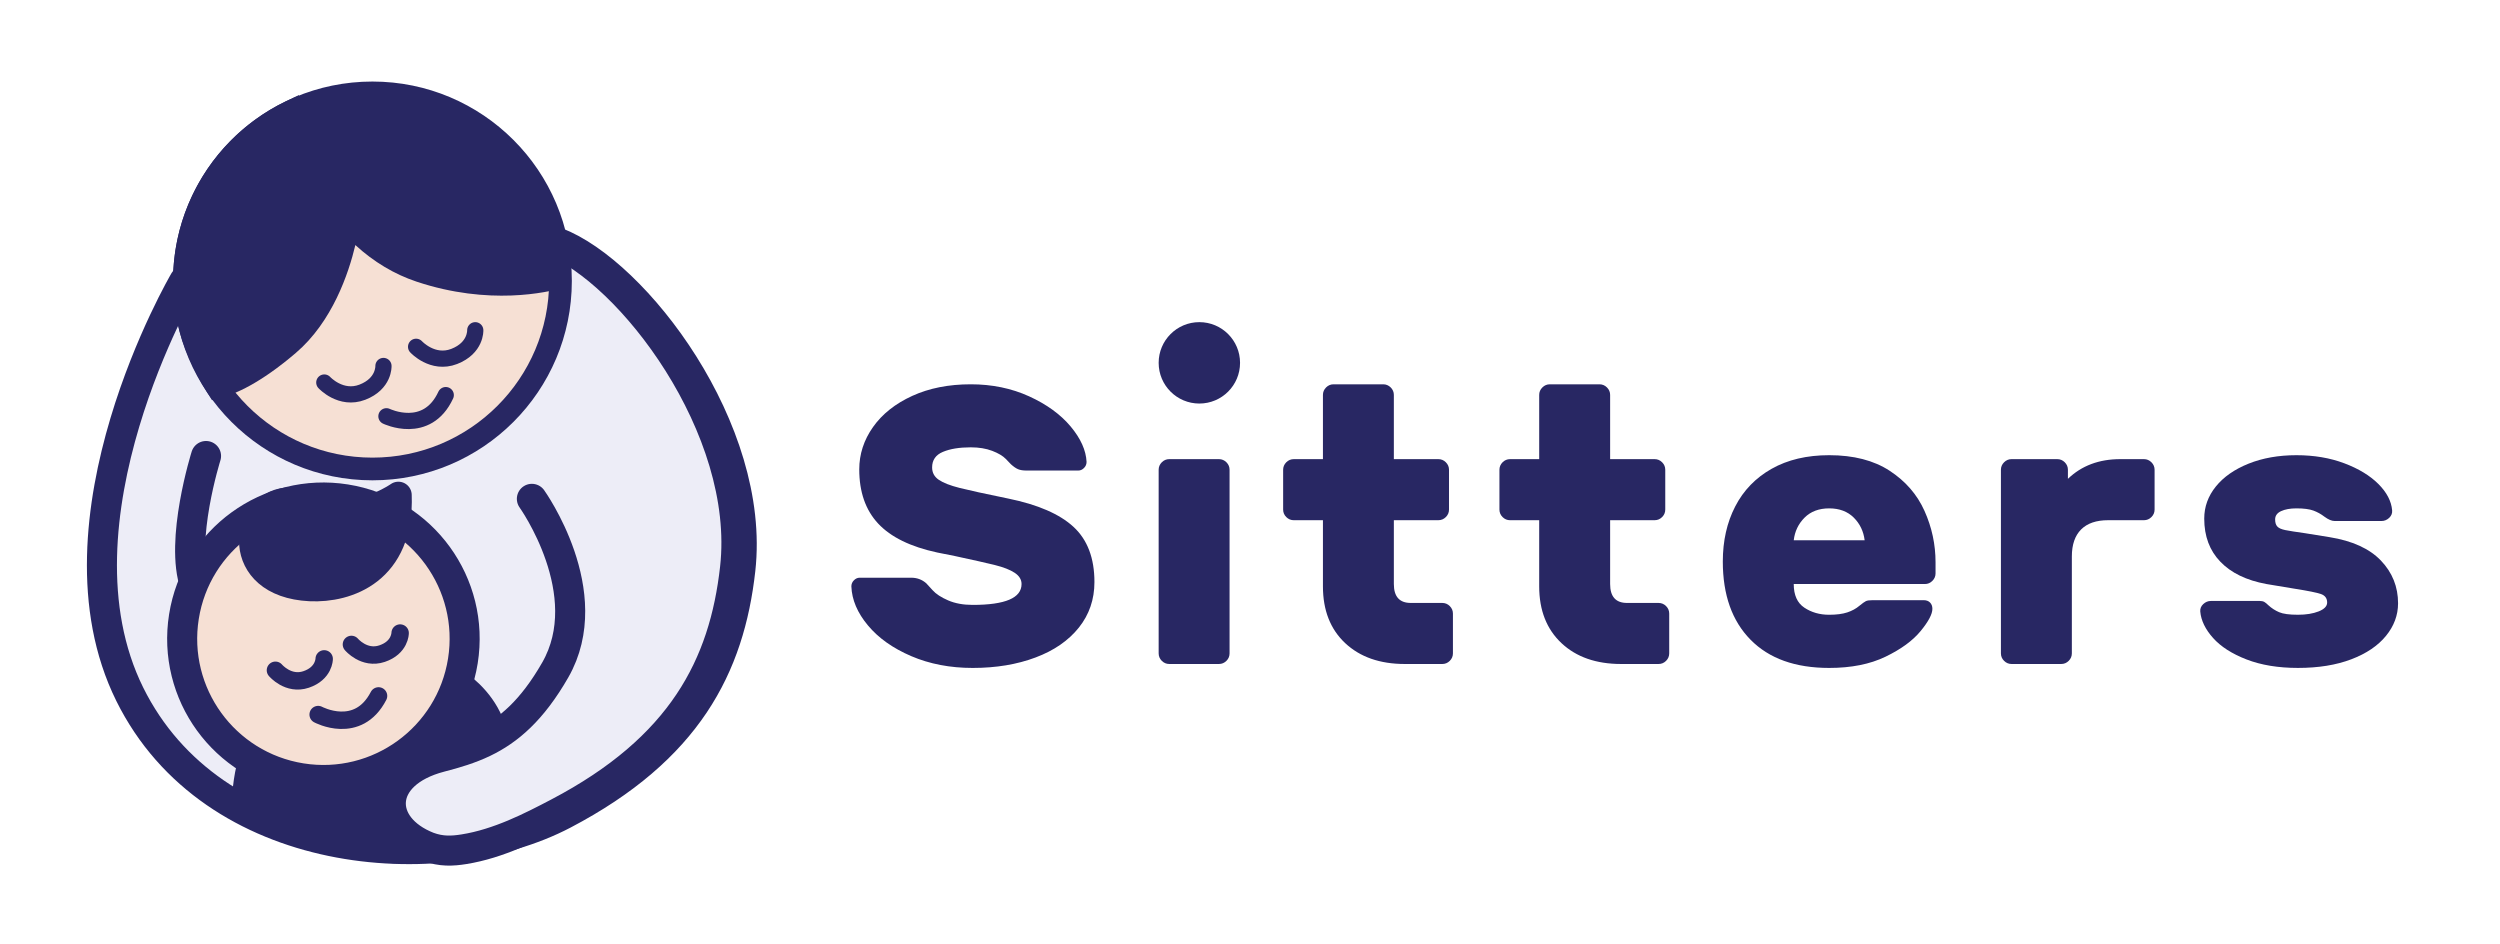
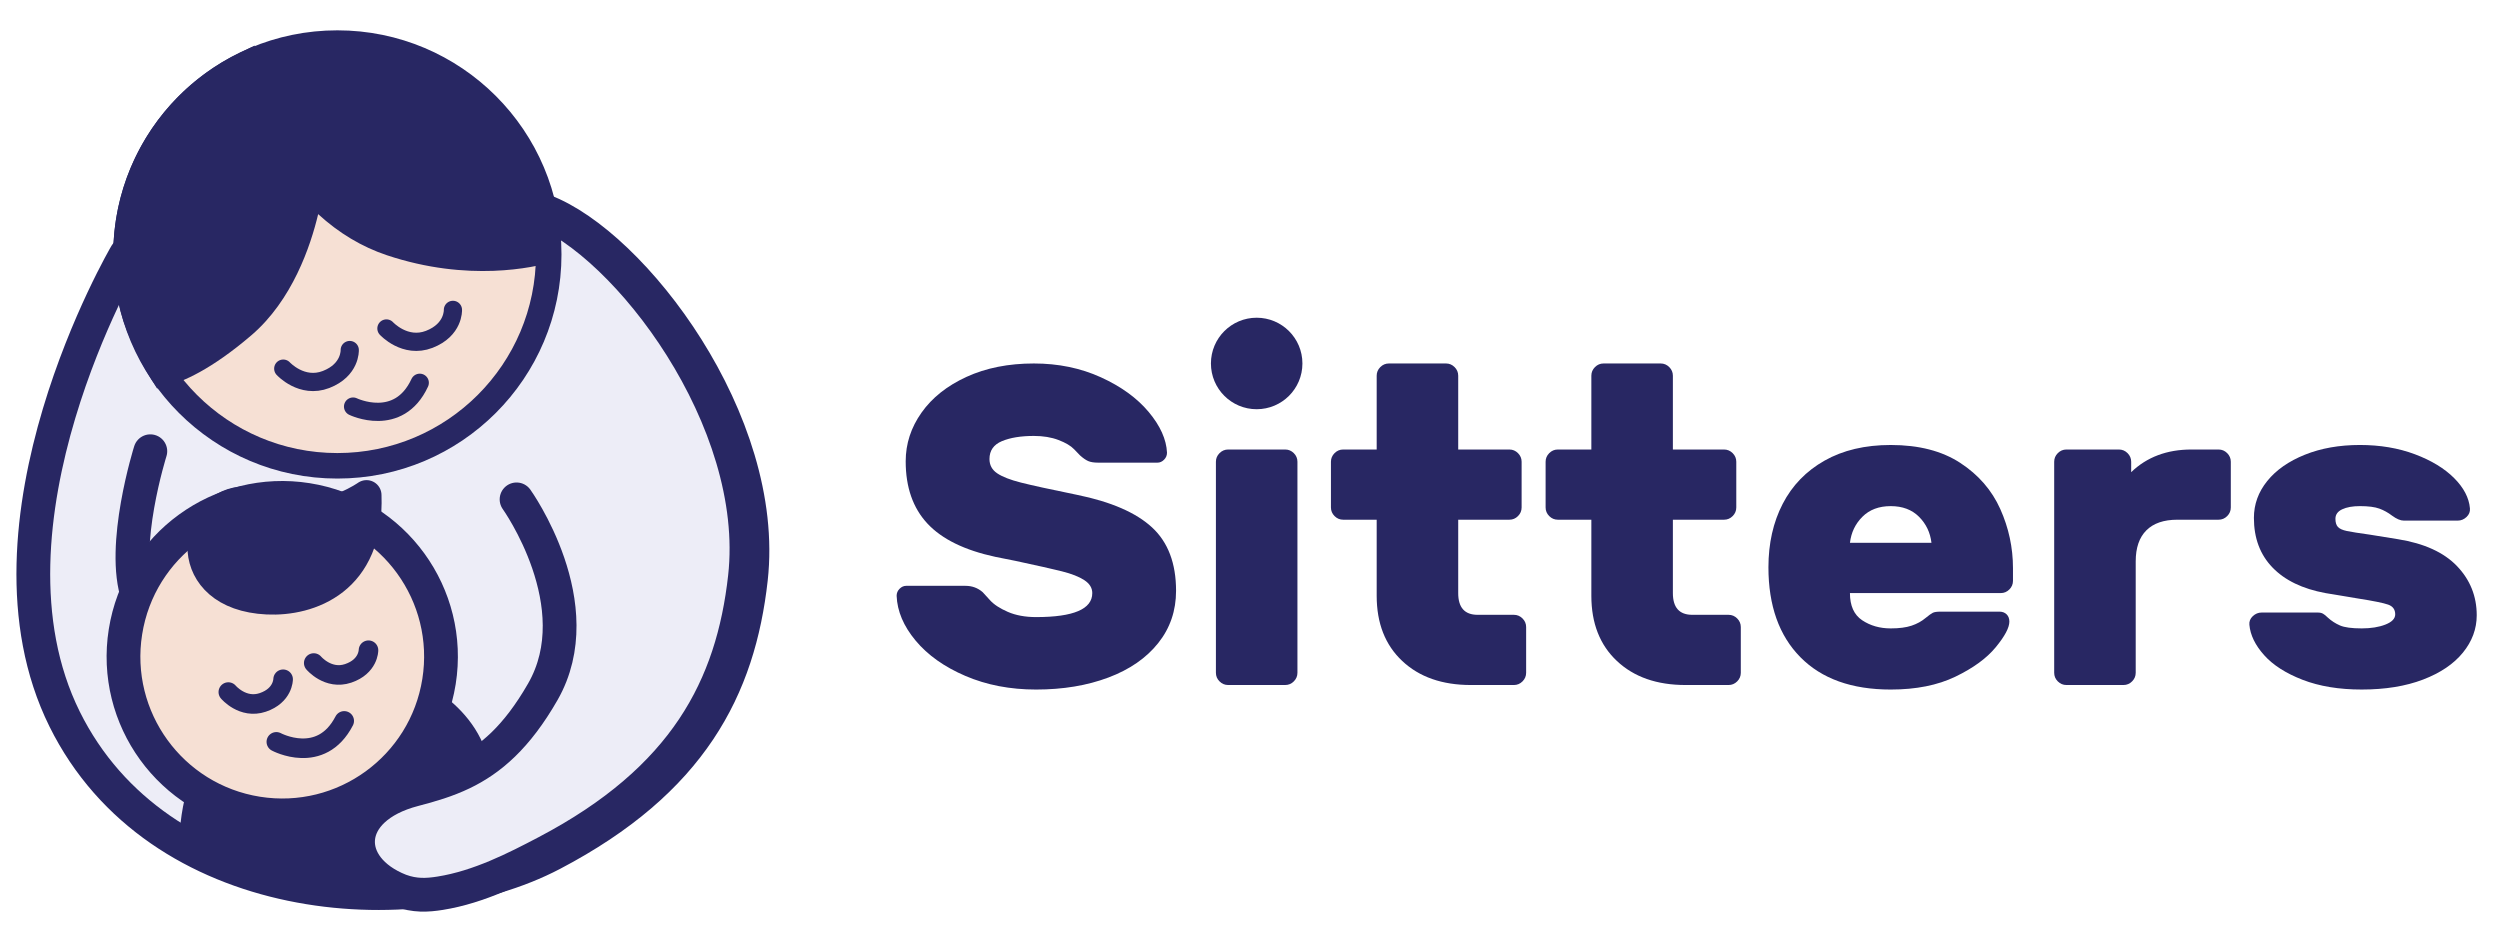
- <svg xmlns="http://www.w3.org/2000/svg" version="1.1" id="Layer_1" x="0px" y="0px" width="489.312px" height="184.655px" viewBox="0 0 489.312 184.655" enable-background="new 0 0 489.312 184.655" xml:space="preserve">
+ <svg xmlns="http://www.w3.org/2000/svg" version="1.1" id="Layer_1" x="0px" y="0px" width="435.333px" height="164px" viewBox="0 0 435.333 164" enable-background="new 0 0 435.333 164" xml:space="preserve">
  <g>
    <g>
-       <path fill="#EDEDF7" stroke="#282763" stroke-width="5.88" stroke-linecap="round" stroke-miterlimit="10" d="M36.085,54.986    c0,0-27.514,46.914-10.683,80.904c16.176,32.681,60.714,36.172,84.912,23.48s32.468-28.828,34.596-47.91    c3.051-27.368-20.627-58.229-36-64.046" />
-       <path fill="#F6E0D4" stroke="#282763" stroke-width="5.88" stroke-linecap="round" stroke-miterlimit="10" d="M40.328,89.252    c0,0-5.226,16.583-2.145,25.319" />
-       <path fill="#282763" stroke="#282763" stroke-width="5.215" stroke-linecap="round" stroke-linejoin="round" stroke-miterlimit="10" d="    M47.959,158.593c0-32.537,35.798-28.083,35.798-28.083s11.526,3.944,13.178,14.445l3.667,18.324c0,0-17.126,4.864-29.219,2.416    C59.291,163.243,47.959,158.593,47.959,158.593z" />
-       <path fill="#F6E0D4" stroke="#282763" stroke-width="5.88" stroke-linecap="round" stroke-miterlimit="10" d="M90.598,129.354    c-2.396,15.078-16.56,25.356-31.634,22.964c-15.078-2.396-25.36-16.56-22.964-31.634c2.396-15.081,16.56-25.36,31.638-22.964    C82.715,100.113,92.994,114.277,90.598,129.354z" />
-       <path fill="none" stroke="#282763" stroke-width="3.409" stroke-linecap="round" stroke-miterlimit="10" d="M62.27,139.858    c0,0,7.77,4.184,11.821-3.65" />
-       <path fill="none" stroke="#282763" stroke-width="3.409" stroke-linecap="round" stroke-miterlimit="10" d="M53.91,131.188    c0,0,2.502,2.984,6.003,1.8c3.551-1.204,3.538-4.03,3.538-4.03" />
-       <path fill="none" stroke="#282763" stroke-width="3.409" stroke-linecap="round" stroke-miterlimit="10" d="M68.782,126.132    c0,0,2.495,2.981,5.997,1.8c3.554-1.201,3.538-4.03,3.538-4.03" />
-       <path fill="#282763" stroke="#282763" stroke-width="5.215" stroke-linecap="round" stroke-linejoin="round" stroke-miterlimit="10" d="    M56.114,98.021c-8.697,0.814-10.669,16.315,4.574,17.05c7.313,0.352,17.844-3.27,17.288-18.182c0,0-5.818,4.124-11.431,2.985    C61.624,98.876,62.259,97.449,56.114,98.021z" />
      <g>
-         <path fill="#F6E0D4" stroke="#282763" stroke-width="5.88" stroke-linecap="round" stroke-miterlimit="10" d="M83.813,165.751     c-10.173-3.997-10.081-14.31,2.389-17.566c2.932-0.761,5.745-1.585,8.485-2.902" />
-         <path fill="#F6E0D4" stroke="#282763" stroke-width="5.88" stroke-linecap="round" stroke-miterlimit="10" d="M90.796,164.977     c-2.284,0.364-4.613,0.622-6.983,0.774" />
-         <path fill="#EDEDF7" stroke="#282763" stroke-width="5.88" stroke-linecap="round" stroke-miterlimit="10" d="M104.1,97.635     c0,0,13.211,18.452,4.566,33.514c-4.537,7.909-9.134,11.802-13.979,14.134c-2.74,1.317-5.553,2.142-8.485,2.902     c-12.47,3.257-12.562,13.569-2.389,17.566c2.558,0.943,4.699,0.831,6.983,0.467c6.801-1.082,13.135-4.335,18.476-7.139     c24.201-12.691,32.468-28.827,34.596-47.909c3.051-27.368-20.627-58.226-35.996-64.046" />
+         <path fill="#EDEDF7" stroke="#282763" stroke-width="5.88" stroke-linecap="round" stroke-miterlimit="10" d="M21.935,44.31     c0,0-27.514,46.914-10.683,80.904c16.176,32.681,60.714,36.172,84.912,23.48s32.468-28.828,34.596-47.91     c3.051-27.368-20.627-58.229-36-64.046" />
+         <path fill="#F6E0D4" stroke="#282763" stroke-width="5.88" stroke-linecap="round" stroke-miterlimit="10" d="M26.178,78.575     c0,0-5.226,16.583-2.145,25.319" />
+         <path fill="#282763" stroke="#282763" stroke-width="5.215" stroke-linecap="round" stroke-linejoin="round" stroke-miterlimit="10" d="     M33.809,147.916c0-32.537,35.798-28.083,35.798-28.083s11.526,3.944,13.178,14.445l3.667,18.324c0,0-17.126,4.864-29.219,2.416     C45.141,152.566,33.809,147.916,33.809,147.916z" />
+         <path fill="#F6E0D4" stroke="#282763" stroke-width="5.88" stroke-linecap="round" stroke-miterlimit="10" d="M76.447,118.678     c-2.396,15.078-16.56,25.356-31.634,22.964c-15.078-2.396-25.36-16.56-22.964-31.634c2.396-15.081,16.56-25.36,31.638-22.964     C68.564,89.437,78.843,103.601,76.447,118.678z" />
+         <path fill="none" stroke="#282763" stroke-width="3.409" stroke-linecap="round" stroke-miterlimit="10" d="M48.119,129.182     c0,0,7.77,4.184,11.821-3.65" />
+         <path fill="none" stroke="#282763" stroke-width="3.409" stroke-linecap="round" stroke-miterlimit="10" d="M39.759,120.512     c0,0,2.502,2.984,6.003,1.8c3.551-1.204,3.538-4.03,3.538-4.03" />
+         <path fill="none" stroke="#282763" stroke-width="3.409" stroke-linecap="round" stroke-miterlimit="10" d="M54.632,115.455     c0,0,2.495,2.981,5.997,1.8c3.554-1.201,3.538-4.03,3.538-4.03" />
+         <path fill="#282763" stroke="#282763" stroke-width="5.215" stroke-linecap="round" stroke-linejoin="round" stroke-miterlimit="10" d="     M41.963,87.345c-8.697,0.814-10.669,16.315,4.574,17.05c7.313,0.352,17.844-3.27,17.288-18.182c0,0-5.818,4.124-11.431,2.985     C47.474,88.199,48.109,86.772,41.963,87.345z" />
+         <g>
+           <path fill="#F6E0D4" stroke="#282763" stroke-width="5.88" stroke-linecap="round" stroke-miterlimit="10" d="M69.663,155.074      c-10.173-3.997-10.081-14.31,2.389-17.566c2.932-0.761,5.745-1.585,8.485-2.902" />
+           <path fill="#F6E0D4" stroke="#282763" stroke-width="5.88" stroke-linecap="round" stroke-miterlimit="10" d="M76.646,154.3      c-2.284,0.364-4.613,0.622-6.983,0.774" />
+           <path fill="#EDEDF7" stroke="#282763" stroke-width="5.88" stroke-linecap="round" stroke-miterlimit="10" d="M89.95,86.958      c0,0,13.211,18.452,4.566,33.514c-4.537,7.909-9.134,11.802-13.979,14.134c-2.74,1.317-5.553,2.142-8.485,2.902      c-12.47,3.257-12.562,13.569-2.389,17.566c2.558,0.943,4.699,0.831,6.983,0.467c6.801-1.082,13.135-4.335,18.476-7.139      c24.201-12.691,32.468-28.827,34.596-47.909c3.051-27.368-20.627-58.226-35.996-64.046" />
+         </g>
+         <circle fill="#F6E0D4" stroke="#282763" stroke-width="4.442" stroke-linecap="round" stroke-miterlimit="10" cx="58.747" cy="44.308" r="36.805" />
+         <path fill="#282763" d="M95.542,43.499c-0.007-0.274-0.017-0.546-0.03-0.821C95.394,40.054,95,37.4,94.292,34.759     C89.016,15.128,68.829,3.492,49.198,8.764c-1.489,0.4-2.922,0.896-4.312,1.463l-0.543-2.287l-2.485,1.191     c-16.924,8.105-25.674,27.157-20.799,45.303c1.102,4.109,3.611,8.941,5.424,11.83l0.86,1.371l1.572-0.4     c2.929-0.748,7.886-2.89,14.846-8.844c7.145-6.105,10.326-15.566,11.643-21.104c3.61,3.307,7.622,5.705,11.967,7.158     C81.58,49.188,93,46.554,96.165,45.63L95.542,43.499z" />
+         <path fill="none" stroke="#282763" stroke-width="3.173" stroke-linecap="round" stroke-miterlimit="10" d="M61.482,70.798     c0,0,7.916,3.833,11.612-4.144" />
+         <path fill="none" stroke="#282763" stroke-width="3.173" stroke-linecap="round" stroke-miterlimit="10" d="M49.324,64.192     c0,0,3.223,3.528,7.456,1.89c4.292-1.661,4.123-5.129,4.123-5.129" />
+         <path fill="none" stroke="#282763" stroke-width="3.173" stroke-linecap="round" stroke-miterlimit="10" d="M67.29,57.199     c0,0,3.227,3.528,7.456,1.891c4.295-1.665,4.124-5.13,4.124-5.13" />
      </g>
-       <circle fill="#F6E0D4" stroke="#282763" stroke-width="4.442" stroke-linecap="round" stroke-miterlimit="10" cx="72.897" cy="54.985" r="36.805" />
-       <path fill="#282763" d="M109.693,54.176c-0.007-0.274-0.017-0.546-0.03-0.821c-0.119-2.624-0.513-5.277-1.221-7.919    c-5.275-19.631-25.462-31.267-45.094-25.995c-1.489,0.4-2.922,0.896-4.312,1.463l-0.543-2.287l-2.485,1.191    C39.084,27.913,30.334,46.965,35.208,65.11c1.102,4.109,3.611,8.941,5.424,11.83l0.86,1.371l1.572-0.4    c2.929-0.748,7.886-2.89,14.846-8.844c7.145-6.105,10.326-15.566,11.643-21.104c3.61,3.307,7.622,5.705,11.967,7.158    c14.21,4.742,25.631,2.108,28.795,1.185L109.693,54.176z" />
-       <path fill="none" stroke="#282763" stroke-width="3.173" stroke-linecap="round" stroke-miterlimit="10" d="M75.633,81.475    c0,0,7.916,3.833,11.612-4.144" />
-       <path fill="none" stroke="#282763" stroke-width="3.173" stroke-linecap="round" stroke-miterlimit="10" d="M63.474,74.869    c0,0,3.223,3.528,7.456,1.89c4.292-1.661,4.123-5.129,4.123-5.129" />
-       <path fill="none" stroke="#282763" stroke-width="3.173" stroke-linecap="round" stroke-miterlimit="10" d="M81.44,67.876    c0,0,3.227,3.528,7.456,1.891c4.295-1.665,4.124-5.13,4.124-5.13" />
    </g>
    <g>
-       <g>
-         <path fill="#282763" d="M212.164,91.599c-0.334,0.337-0.705,0.499-1.119,0.499h-10.1c-0.721,0-1.284-0.089-1.694-0.268     c-0.417-0.179-0.877-0.5-1.39-0.964c-0.103-0.102-0.437-0.446-0.999-1.042c-0.569-0.586-1.457-1.118-2.661-1.582     c-1.211-0.46-2.611-0.688-4.203-0.688c-2.211,0-4.024,0.291-5.441,0.887c-1.41,0.586-2.118,1.605-2.118,3.042     c0,1.032,0.437,1.84,1.311,2.429c0.874,0.593,2.224,1.119,4.05,1.582c1.82,0.46,4.998,1.158,9.521,2.082     c5.808,1.185,10.074,3.034,12.797,5.55c2.727,2.521,4.09,6.118,4.09,10.798c0,3.393-1.016,6.361-3.045,8.906     c-2.032,2.545-4.858,4.5-8.485,5.857c-3.624,1.363-7.724,2.045-12.297,2.045c-4.421,0-8.432-0.771-12.026-2.31     c-3.601-1.546-6.43-3.548-8.485-6.021c-2.058-2.462-3.137-5.01-3.236-7.631c0-0.46,0.166-0.857,0.5-1.195     c0.334-0.334,0.705-0.502,1.119-0.502h10.104c1.125,0,2.105,0.363,2.926,1.082c0.155,0.155,0.566,0.602,1.237,1.35     c0.668,0.748,1.681,1.413,3.045,2.002c1.36,0.593,2.968,0.887,4.818,0.887c6.374,0,9.561-1.359,9.561-4.083     c0-0.874-0.45-1.605-1.347-2.201c-0.903-0.592-2.178-1.092-3.819-1.502c-1.645-0.411-4.27-1.003-7.863-1.774l-3.472-0.694     c-5.245-1.129-9.097-3.021-11.566-5.666c-2.469-2.647-3.7-6.182-3.7-10.603c0-2.982,0.9-5.746,2.697-8.291     s4.358-4.573,7.671-6.092c3.319-1.516,7.131-2.271,11.454-2.271c4.163,0,7.965,0.781,11.411,2.35     c3.442,1.568,6.155,3.534,8.134,5.897c1.979,2.366,3.018,4.676,3.124,6.939C212.667,90.866,212.501,91.264,212.164,91.599z" />
-         <path fill="#282763" d="M240.042,129.345c-0.417,0.41-0.9,0.615-1.47,0.615h-9.716c-0.562,0-1.052-0.205-1.462-0.615     c-0.411-0.41-0.616-0.9-0.616-1.466V91.945c0-0.565,0.205-1.049,0.616-1.466c0.41-0.41,0.9-0.615,1.462-0.615h9.716     c0.569,0,1.053,0.205,1.47,0.615c0.41,0.417,0.615,0.9,0.615,1.466v35.934C240.658,128.444,240.453,128.935,240.042,129.345z" />
-         <path fill="#282763" d="M276.127,118.011h6.169c0.562,0,1.052,0.205,1.463,0.615c0.41,0.414,0.615,0.903,0.615,1.466v7.787     c0,0.565-0.205,1.056-0.615,1.466c-0.411,0.41-0.9,0.615-1.463,0.615h-7.327c-4.884,0-8.776-1.363-11.682-4.083     c-2.906-2.728-4.355-6.427-4.355-11.106v-12.953h-5.705c-0.569,0-1.056-0.205-1.47-0.615c-0.41-0.41-0.615-0.9-0.615-1.467v-7.79     c0-0.565,0.205-1.049,0.615-1.466c0.414-0.41,0.9-0.615,1.47-0.615h5.705V77.295c0-0.562,0.205-1.052,0.616-1.463     c0.41-0.41,0.9-0.615,1.462-0.615h9.717c0.565,0,1.052,0.205,1.469,0.615c0.41,0.411,0.615,0.9,0.615,1.463v12.569h8.71     c0.566,0,1.056,0.205,1.466,0.615c0.414,0.417,0.619,0.9,0.619,1.466v7.79c0,0.566-0.205,1.057-0.619,1.467     c-0.41,0.41-0.9,0.615-1.466,0.615h-8.71v12.493C272.812,116.776,273.914,118.011,276.127,118.011z" />
-         <path fill="#282763" d="M318.458,118.011h6.168c0.566,0,1.056,0.205,1.466,0.615c0.41,0.414,0.615,0.903,0.615,1.466v7.787     c0,0.565-0.205,1.056-0.615,1.466c-0.411,0.41-0.9,0.615-1.466,0.615h-7.324c-4.888,0-8.783-1.363-11.682-4.083     c-2.905-2.728-4.361-6.427-4.361-11.106v-12.953h-5.702c-0.566,0-1.056-0.205-1.466-0.615c-0.41-0.41-0.615-0.9-0.615-1.467     v-7.79c0-0.565,0.205-1.049,0.615-1.466c0.411-0.41,0.9-0.615,1.466-0.615h5.702V77.295c0-0.562,0.205-1.052,0.622-1.463     c0.41-0.41,0.896-0.615,1.463-0.615h9.716c0.563,0,1.053,0.205,1.463,0.615c0.414,0.411,0.619,0.9,0.619,1.463v12.569h8.713     c0.562,0,1.052,0.205,1.463,0.615c0.41,0.417,0.615,0.9,0.615,1.466v7.79c0,0.566-0.205,1.057-0.615,1.467     c-0.411,0.41-0.9,0.615-1.463,0.615h-8.713v12.493C315.142,116.776,316.244,118.011,318.458,118.011z" />
-         <path fill="#282763" d="M353.157,118.934c1.39,0.927,3.005,1.39,4.858,1.39c1.44,0,2.621-0.155,3.548-0.463     s1.721-0.741,2.389-1.311c0.566-0.463,0.977-0.758,1.238-0.887c0.255-0.129,0.688-0.192,1.311-0.192h10.021     c0.516,0,0.927,0.152,1.234,0.46s0.46,0.719,0.46,1.234c0,1.029-0.768,2.482-2.31,4.358c-1.542,1.877-3.832,3.548-6.864,5.011     c-3.031,1.466-6.711,2.197-11.027,2.197c-6.632,0-11.758-1.833-15.382-5.514c-3.624-3.673-5.437-8.776-5.437-15.306     c0-4.061,0.811-7.661,2.432-10.792c1.615-3.137,3.991-5.593,7.128-7.366c3.137-1.774,6.89-2.661,11.258-2.661     c4.782,0,8.727,1.016,11.838,3.048c3.107,2.032,5.384,4.649,6.821,7.86c1.442,3.217,2.161,6.568,2.161,10.063v2.164     c0,0.563-0.205,1.053-0.619,1.463c-0.411,0.414-0.894,0.619-1.463,0.619h-25.674     C351.079,116.465,351.767,118.011,353.157,118.934z M364.958,105.749c-0.212-1.747-0.917-3.227-2.125-4.435     c-1.208-1.204-2.813-1.813-4.819-1.813c-2.005,0-3.61,0.609-4.818,1.813c-1.208,1.208-1.913,2.688-2.118,4.435H364.958z" />
-         <path fill="#282763" d="M421.088,90.479c0.414,0.417,0.619,0.9,0.619,1.466v7.79c0,0.566-0.205,1.057-0.619,1.467     c-0.411,0.41-0.897,0.615-1.463,0.615h-7.019c-2.31,0-4.071,0.603-5.282,1.811c-1.205,1.211-1.811,2.969-1.811,5.281v18.97     c0,0.565-0.205,1.056-0.619,1.466c-0.411,0.41-0.9,0.615-1.463,0.615h-9.716c-0.566,0-1.056-0.205-1.466-0.615     c-0.414-0.41-0.619-0.9-0.619-1.466V91.945c0-0.565,0.205-1.049,0.619-1.466c0.41-0.41,0.9-0.615,1.466-0.615h8.945     c0.566,0,1.052,0.205,1.466,0.615c0.411,0.417,0.616,0.9,0.616,1.466v1.774c2.671-2.568,6.089-3.855,10.256-3.855h4.626     C420.191,89.864,420.678,90.069,421.088,90.479z" />
-         <path fill="#282763" d="M434.584,109.948c-2.108-2.184-3.161-4.993-3.161-8.438c0-2.316,0.754-4.411,2.273-6.288     c1.513-1.876,3.65-3.365,6.4-4.471c2.75-1.102,5.874-1.658,9.369-1.658c3.441,0,6.565,0.526,9.365,1.582     c2.807,1.056,5.027,2.406,6.672,4.047c1.648,1.648,2.545,3.366,2.7,5.17c0.05,0.562-0.146,1.053-0.576,1.463     c-0.44,0.413-0.94,0.619-1.509,0.619h-9.173c-0.569,0-1.234-0.285-2.005-0.852c-0.668-0.513-1.39-0.91-2.158-1.194     c-0.774-0.281-1.876-0.427-3.316-0.427c-1.231,0-2.237,0.186-3.005,0.543c-0.774,0.36-1.159,0.9-1.159,1.621     c0,0.615,0.139,1.076,0.424,1.384c0.285,0.311,0.794,0.542,1.542,0.698c0.745,0.152,2.045,0.357,3.892,0.615l4.782,0.771     c4.475,0.718,7.827,2.25,10.064,4.586c2.237,2.34,3.355,5.127,3.355,8.367c0,2.312-0.788,4.434-2.356,6.36     c-1.569,1.929-3.826,3.462-6.784,4.59s-6.44,1.694-10.448,1.694c-3.855,0-7.211-0.553-10.064-1.658     c-2.853-1.105-5.037-2.505-6.552-4.199c-1.516-1.701-2.353-3.419-2.509-5.17c-0.05-0.562,0.146-1.055,0.583-1.466     c0.437-0.41,0.937-0.615,1.502-0.615h9.564c0.357,0,0.655,0.066,0.887,0.192c0.228,0.132,0.496,0.351,0.807,0.658     c0.616,0.566,1.311,1.013,2.082,1.347c0.771,0.338,2.006,0.503,3.7,0.503c1.592,0,2.942-0.222,4.047-0.655     c1.105-0.44,1.661-1.019,1.661-1.737c0-0.82-0.404-1.373-1.198-1.658c-0.798-0.277-2.509-0.629-5.13-1.039l-5.55-0.923     C439.697,113.593,436.692,112.14,434.584,109.948z" />
-       </g>
-       <path fill="#282763" d="M242.709,71.017c0,4.405-3.567,7.967-7.969,7.967c-4.395,0-7.962-3.562-7.962-7.967    c0-4.4,3.567-7.965,7.962-7.965C239.142,63.052,242.709,66.616,242.709,71.017z" />
+       <path fill="#282763" d="M202.702,80.05c-0.342,0.343-0.723,0.513-1.144,0.513h-10.331c-0.737,0-1.315-0.092-1.735-0.276    c-0.421-0.184-0.895-0.513-1.42-0.985c-0.106-0.105-0.447-0.46-1.025-1.064c-0.579-0.604-1.486-1.144-2.721-1.617    c-1.236-0.473-2.669-0.71-4.298-0.71c-2.261,0-4.115,0.304-5.56,0.907c-1.446,0.605-2.168,1.644-2.168,3.115    c0,1.052,0.446,1.88,1.34,2.484c0.894,0.604,2.273,1.143,4.141,1.616c1.865,0.474,5.112,1.183,9.739,2.129    c5.94,1.21,10.304,3.104,13.091,5.679c2.786,2.576,4.18,6.257,4.18,11.04c0,3.47-1.039,6.506-3.115,9.108    c-2.078,2.603-4.968,4.602-8.675,5.994c-3.707,1.392-7.9,2.09-12.579,2.09c-4.522,0-8.623-0.789-12.302-2.366    c-3.681-1.577-6.573-3.628-8.675-6.151c-2.104-2.523-3.208-5.126-3.312-7.808c0-0.473,0.17-0.879,0.513-1.222    c0.341-0.342,0.722-0.513,1.143-0.513h10.331c1.156,0,2.155,0.368,2.997,1.104c0.158,0.158,0.578,0.619,1.262,1.381    c0.683,0.763,1.722,1.446,3.115,2.05c1.393,0.605,3.036,0.907,4.929,0.907c6.519,0,9.779-1.393,9.779-4.18    c0-0.894-0.461-1.643-1.38-2.248c-0.92-0.604-2.222-1.116-3.904-1.537c-1.683-0.421-4.364-1.025-8.044-1.814l-3.549-0.709    c-5.362-1.156-9.305-3.088-11.829-5.797c-2.523-2.707-3.785-6.321-3.785-10.843c0-3.049,0.919-5.876,2.76-8.479    c1.839-2.602,4.456-4.678,7.847-6.229c3.391-1.55,7.294-2.326,11.711-2.326c4.258,0,8.148,0.802,11.671,2.405    c3.521,1.604,6.295,3.615,8.32,6.032c2.023,2.419,3.088,4.785,3.194,7.098C203.215,79.301,203.043,79.708,202.702,80.05z" />
+       <path fill="#282763" d="M225.296,118.652c-0.421,0.421-0.92,0.631-1.499,0.631h-9.937c-0.579,0-1.078-0.21-1.498-0.631    c-0.422-0.42-0.631-0.919-0.631-1.498v-36.75c0-0.577,0.209-1.076,0.631-1.498c0.42-0.42,0.919-0.631,1.498-0.631h9.937    c0.578,0,1.077,0.211,1.499,0.631c0.42,0.422,0.631,0.921,0.631,1.498v36.75C225.927,117.733,225.716,118.232,225.296,118.652z" />
+       <path fill="#282763" d="M257.312,107.06h6.309c0.578,0,1.077,0.211,1.499,0.631c0.42,0.422,0.631,0.921,0.631,1.498v7.966    c0,0.579-0.21,1.078-0.631,1.498c-0.421,0.421-0.92,0.631-1.499,0.631h-7.492c-4.995,0-8.978-1.393-11.947-4.18    c-2.971-2.786-4.456-6.571-4.456-11.356V90.499h-5.835c-0.579,0-1.078-0.21-1.499-0.631c-0.421-0.42-0.631-0.92-0.631-1.499    v-7.965c0-0.577,0.209-1.076,0.631-1.498c0.42-0.42,0.919-0.631,1.499-0.631h5.835V65.421c0-0.578,0.209-1.077,0.631-1.498    c0.42-0.421,0.919-0.631,1.499-0.631h9.937c0.578,0,1.077,0.21,1.499,0.631c0.42,0.421,0.631,0.92,0.631,1.498v12.854h8.911    c0.578,0,1.077,0.211,1.499,0.631c0.42,0.422,0.631,0.921,0.631,1.498v7.965c0,0.579-0.211,1.079-0.631,1.499    c-0.421,0.421-0.92,0.631-1.499,0.631h-8.911v12.775C253.921,105.798,255.051,107.06,257.312,107.06z" />
+       <path fill="#282763" d="M294.693,107.06h6.309c0.578,0,1.077,0.211,1.499,0.631c0.42,0.422,0.631,0.921,0.631,1.498v7.966    c0,0.579-0.21,1.078-0.631,1.498c-0.421,0.421-0.92,0.631-1.499,0.631h-7.492c-4.995,0-8.978-1.393-11.947-4.18    c-2.971-2.786-4.456-6.571-4.456-11.356V90.499h-5.835c-0.579,0-1.078-0.21-1.499-0.631c-0.421-0.42-0.631-0.92-0.631-1.499    v-7.965c0-0.577,0.209-1.076,0.631-1.498c0.42-0.42,0.919-0.631,1.499-0.631h5.835V65.421c0-0.578,0.209-1.077,0.631-1.498    c0.42-0.421,0.919-0.631,1.499-0.631h9.937c0.578,0,1.077,0.21,1.499,0.631c0.42,0.421,0.631,0.92,0.631,1.498v12.854h8.911    c0.578,0,1.077,0.211,1.499,0.631c0.42,0.422,0.631,0.921,0.631,1.498v7.965c0,0.579-0.211,1.079-0.631,1.499    c-0.421,0.421-0.92,0.631-1.499,0.631h-8.911v12.775C291.302,105.798,292.432,107.06,294.693,107.06z" />
+       <path fill="#282763" d="M324.266,108.006c1.42,0.946,3.076,1.42,4.968,1.42c1.472,0,2.682-0.158,3.628-0.474    s1.761-0.762,2.445-1.341c0.578-0.473,0.998-0.774,1.262-0.906c0.262-0.131,0.709-0.197,1.34-0.197h10.252    c0.525,0,0.946,0.157,1.262,0.473s0.473,0.737,0.473,1.262c0,1.053-0.789,2.537-2.366,4.456c-1.577,1.92-3.917,3.628-7.019,5.126    c-3.103,1.498-6.861,2.248-11.277,2.248c-6.782,0-12.026-1.88-15.732-5.639c-3.707-3.759-5.56-8.977-5.56-15.654    c0-4.152,0.828-7.833,2.484-11.041c1.656-3.206,4.087-5.717,7.294-7.531c3.207-1.813,7.044-2.721,11.514-2.721    c4.89,0,8.924,1.039,12.105,3.115c3.18,2.078,5.507,4.759,6.979,8.044c1.471,3.286,2.208,6.717,2.208,10.291v2.209    c0,0.579-0.211,1.078-0.631,1.498c-0.421,0.421-0.92,0.631-1.498,0.631h-26.261C322.137,105.482,322.846,107.06,324.266,108.006z     M336.332,94.521c-0.21-1.786-0.934-3.299-2.168-4.534c-1.236-1.234-2.878-1.854-4.929-1.854c-2.05,0-3.694,0.619-4.929,1.854    c-1.236,1.235-1.959,2.748-2.168,4.534H336.332z" />
+       <path fill="#282763" d="M387.827,78.906c0.42,0.422,0.631,0.921,0.631,1.498v7.965c0,0.579-0.211,1.079-0.631,1.499    c-0.421,0.421-0.92,0.631-1.498,0.631h-7.176c-2.366,0-4.167,0.618-5.402,1.854c-1.236,1.235-1.853,3.036-1.853,5.401v19.4    c0,0.579-0.211,1.078-0.631,1.498c-0.421,0.421-0.92,0.631-1.499,0.631h-9.937c-0.579,0-1.078-0.21-1.498-0.631    c-0.422-0.42-0.631-0.919-0.631-1.498v-36.75c0-0.577,0.209-1.076,0.631-1.498c0.42-0.42,0.919-0.631,1.498-0.631h9.148    c0.578,0,1.077,0.211,1.499,0.631c0.42,0.422,0.631,0.921,0.631,1.498v1.814c2.733-2.629,6.23-3.943,10.488-3.943h4.732    C386.907,78.275,387.406,78.486,387.827,78.906z" />
+       <path fill="#282763" d="M395.713,98.818c-2.156-2.233-3.233-5.112-3.233-8.635c0-2.366,0.775-4.508,2.327-6.428    c1.55-1.918,3.732-3.442,6.545-4.573c2.812-1.13,6.006-1.696,9.582-1.696c3.522,0,6.716,0.54,9.582,1.617    c2.865,1.078,5.139,2.458,6.822,4.14c1.682,1.684,2.603,3.444,2.76,5.284c0.052,0.579-0.146,1.078-0.592,1.498    c-0.447,0.422-0.96,0.631-1.538,0.631h-9.385c-0.579,0-1.262-0.288-2.05-0.867c-0.684-0.524-1.419-0.933-2.208-1.223    c-0.789-0.288-1.92-0.434-3.391-0.434c-1.262,0-2.287,0.185-3.076,0.552c-0.789,0.369-1.183,0.921-1.183,1.656    c0,0.631,0.144,1.104,0.434,1.42c0.289,0.315,0.814,0.552,1.577,0.71c0.762,0.157,2.09,0.368,3.982,0.631l4.89,0.788    c4.574,0.737,8.004,2.301,10.292,4.692c2.287,2.393,3.43,5.244,3.43,8.557c0,2.366-0.802,4.534-2.405,6.506    c-1.604,1.972-3.917,3.536-6.939,4.692c-3.024,1.156-6.585,1.735-10.686,1.735c-3.943,0-7.374-0.566-10.292-1.696    c-2.917-1.13-5.153-2.562-6.703-4.298c-1.551-1.734-2.405-3.495-2.563-5.283c-0.053-0.578,0.144-1.077,0.592-1.499    c0.446-0.42,0.958-0.631,1.538-0.631h9.779c0.367,0,0.67,0.067,0.907,0.197c0.237,0.132,0.513,0.355,0.828,0.671    c0.631,0.579,1.341,1.038,2.129,1.38c0.789,0.343,2.05,0.513,3.785,0.513c1.629,0,3.009-0.224,4.14-0.671    c1.13-0.445,1.696-1.037,1.696-1.774c0-0.84-0.408-1.405-1.223-1.695c-0.815-0.288-2.563-0.643-5.244-1.064l-5.678-0.946    C400.944,102.539,397.869,101.054,395.713,98.818z" />
    </g>
+     <path fill="#282763" d="M226.794,63.291c0,4.405-3.567,7.967-7.969,7.967c-4.395,0-7.962-3.562-7.962-7.967   c0-4.4,3.567-7.965,7.962-7.965C223.227,55.326,226.794,58.891,226.794,63.291z" />
  </g>
</svg>
